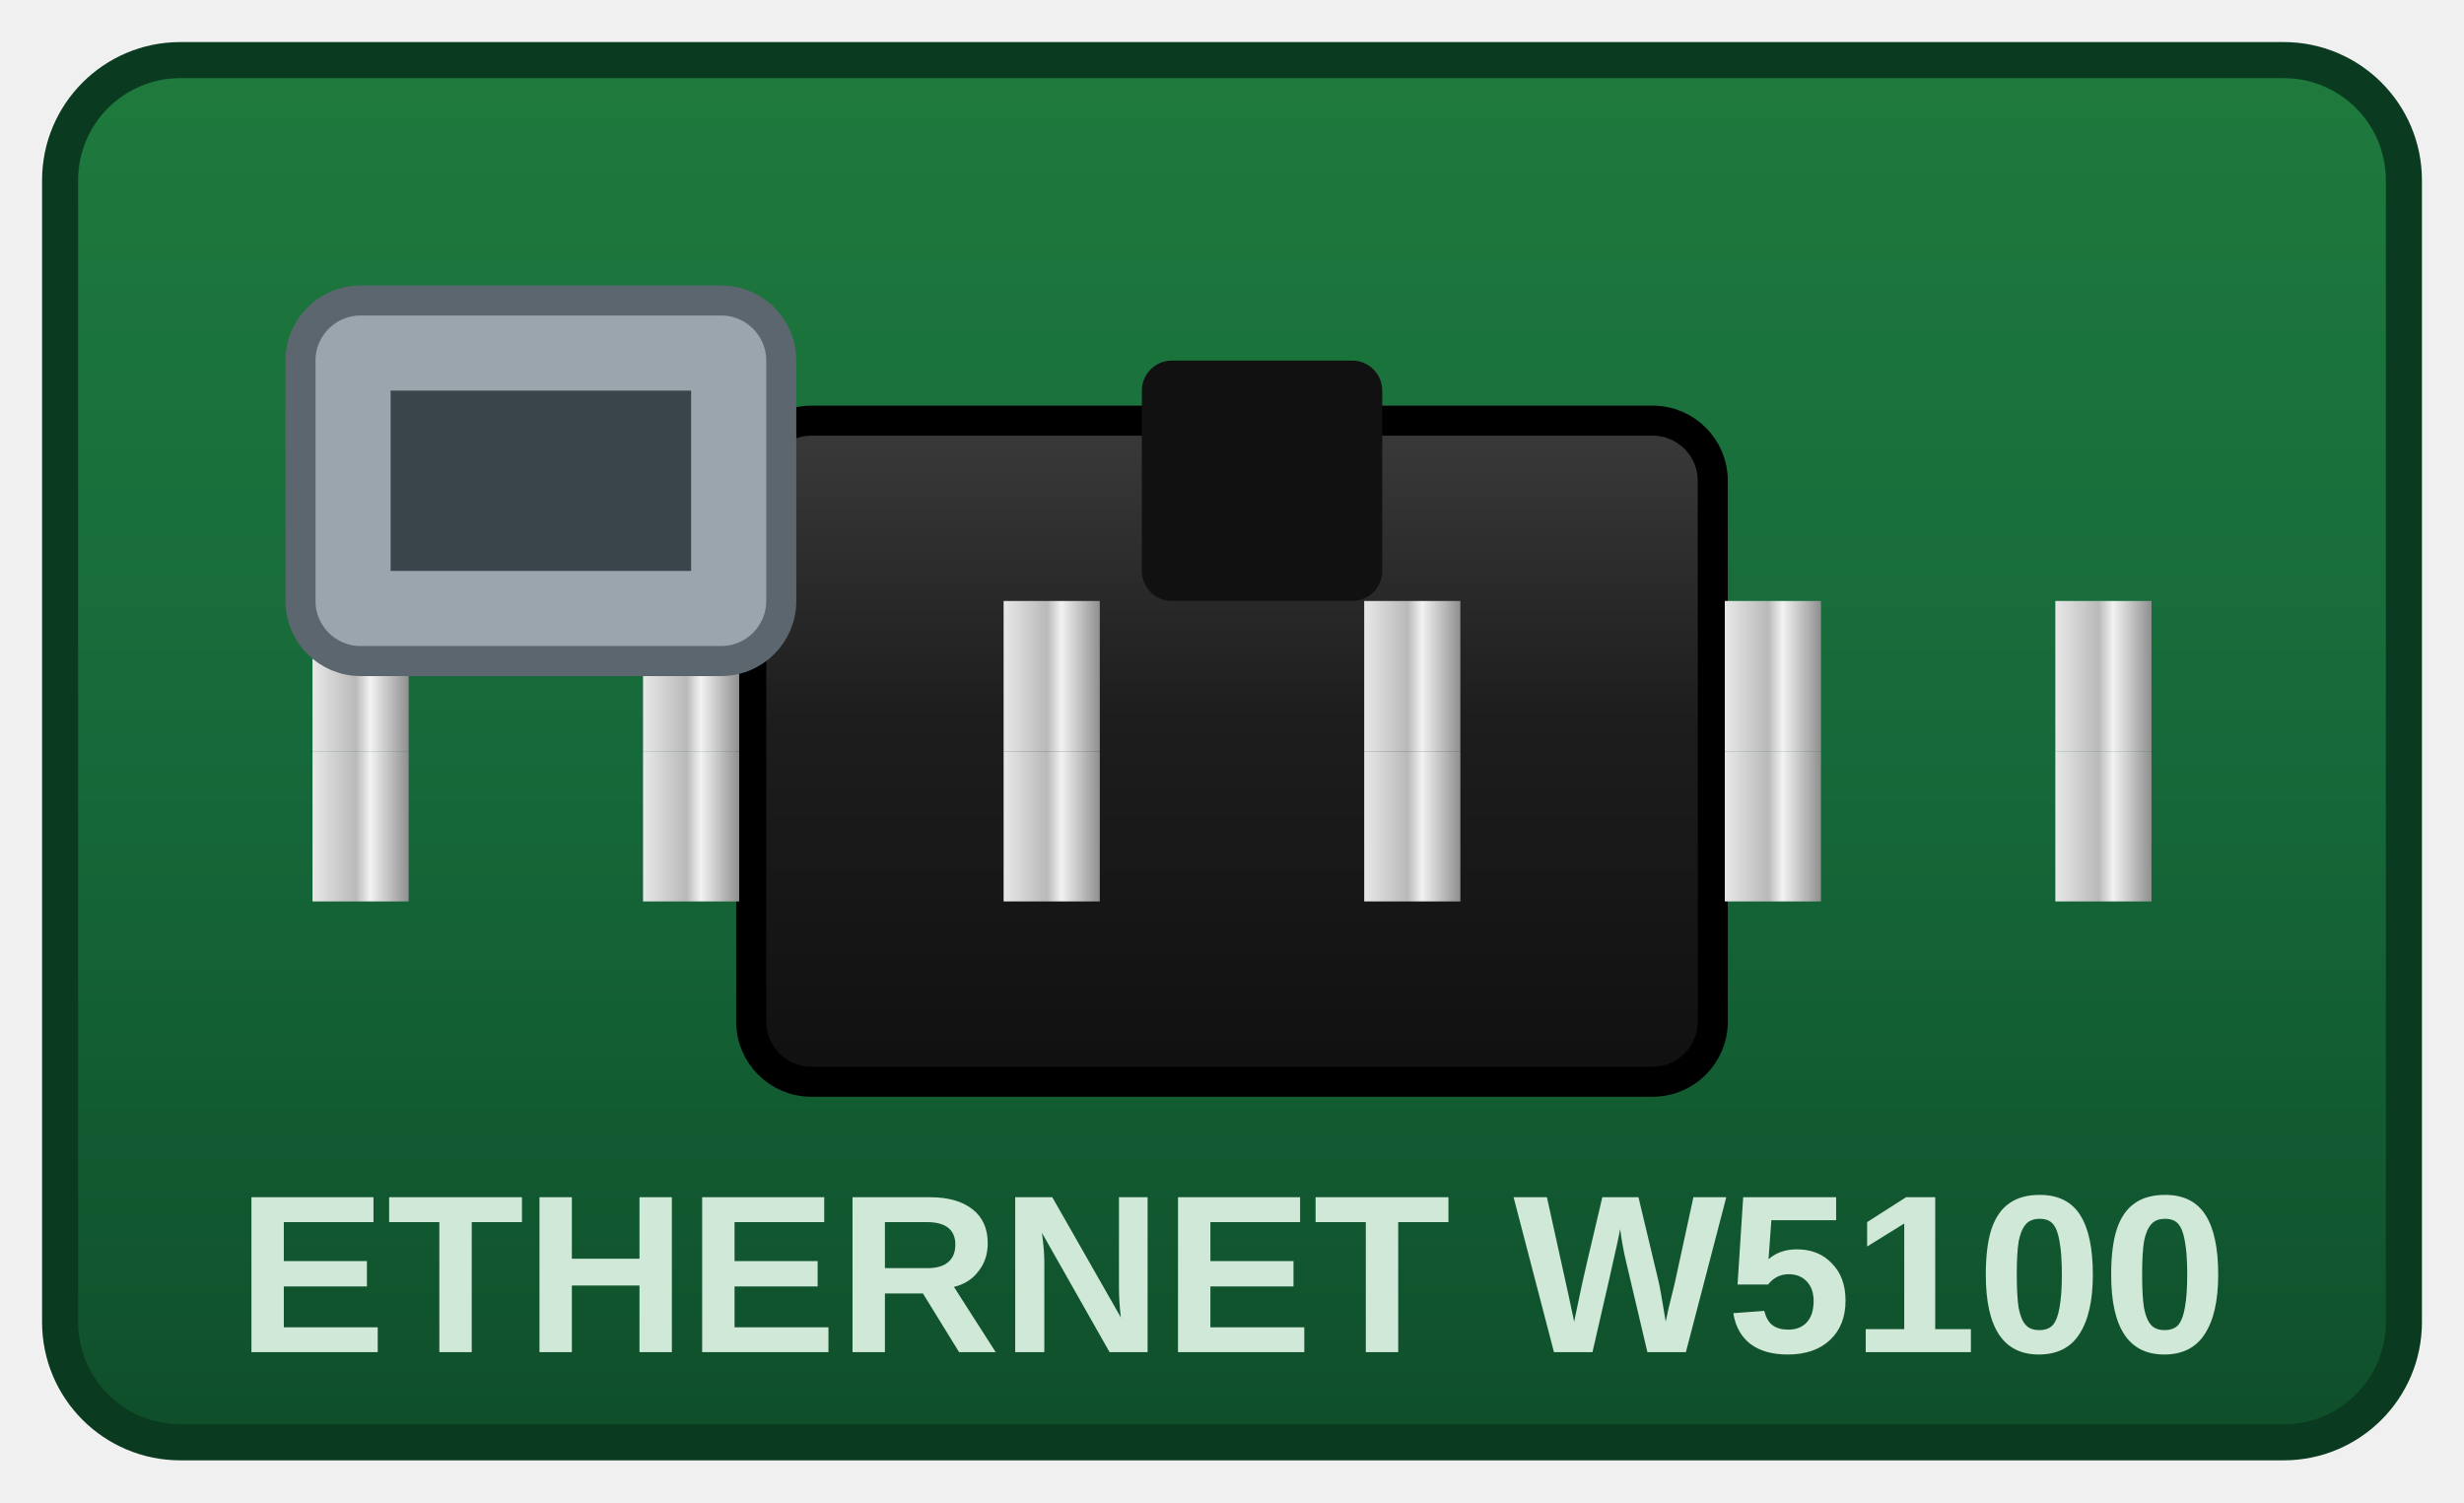
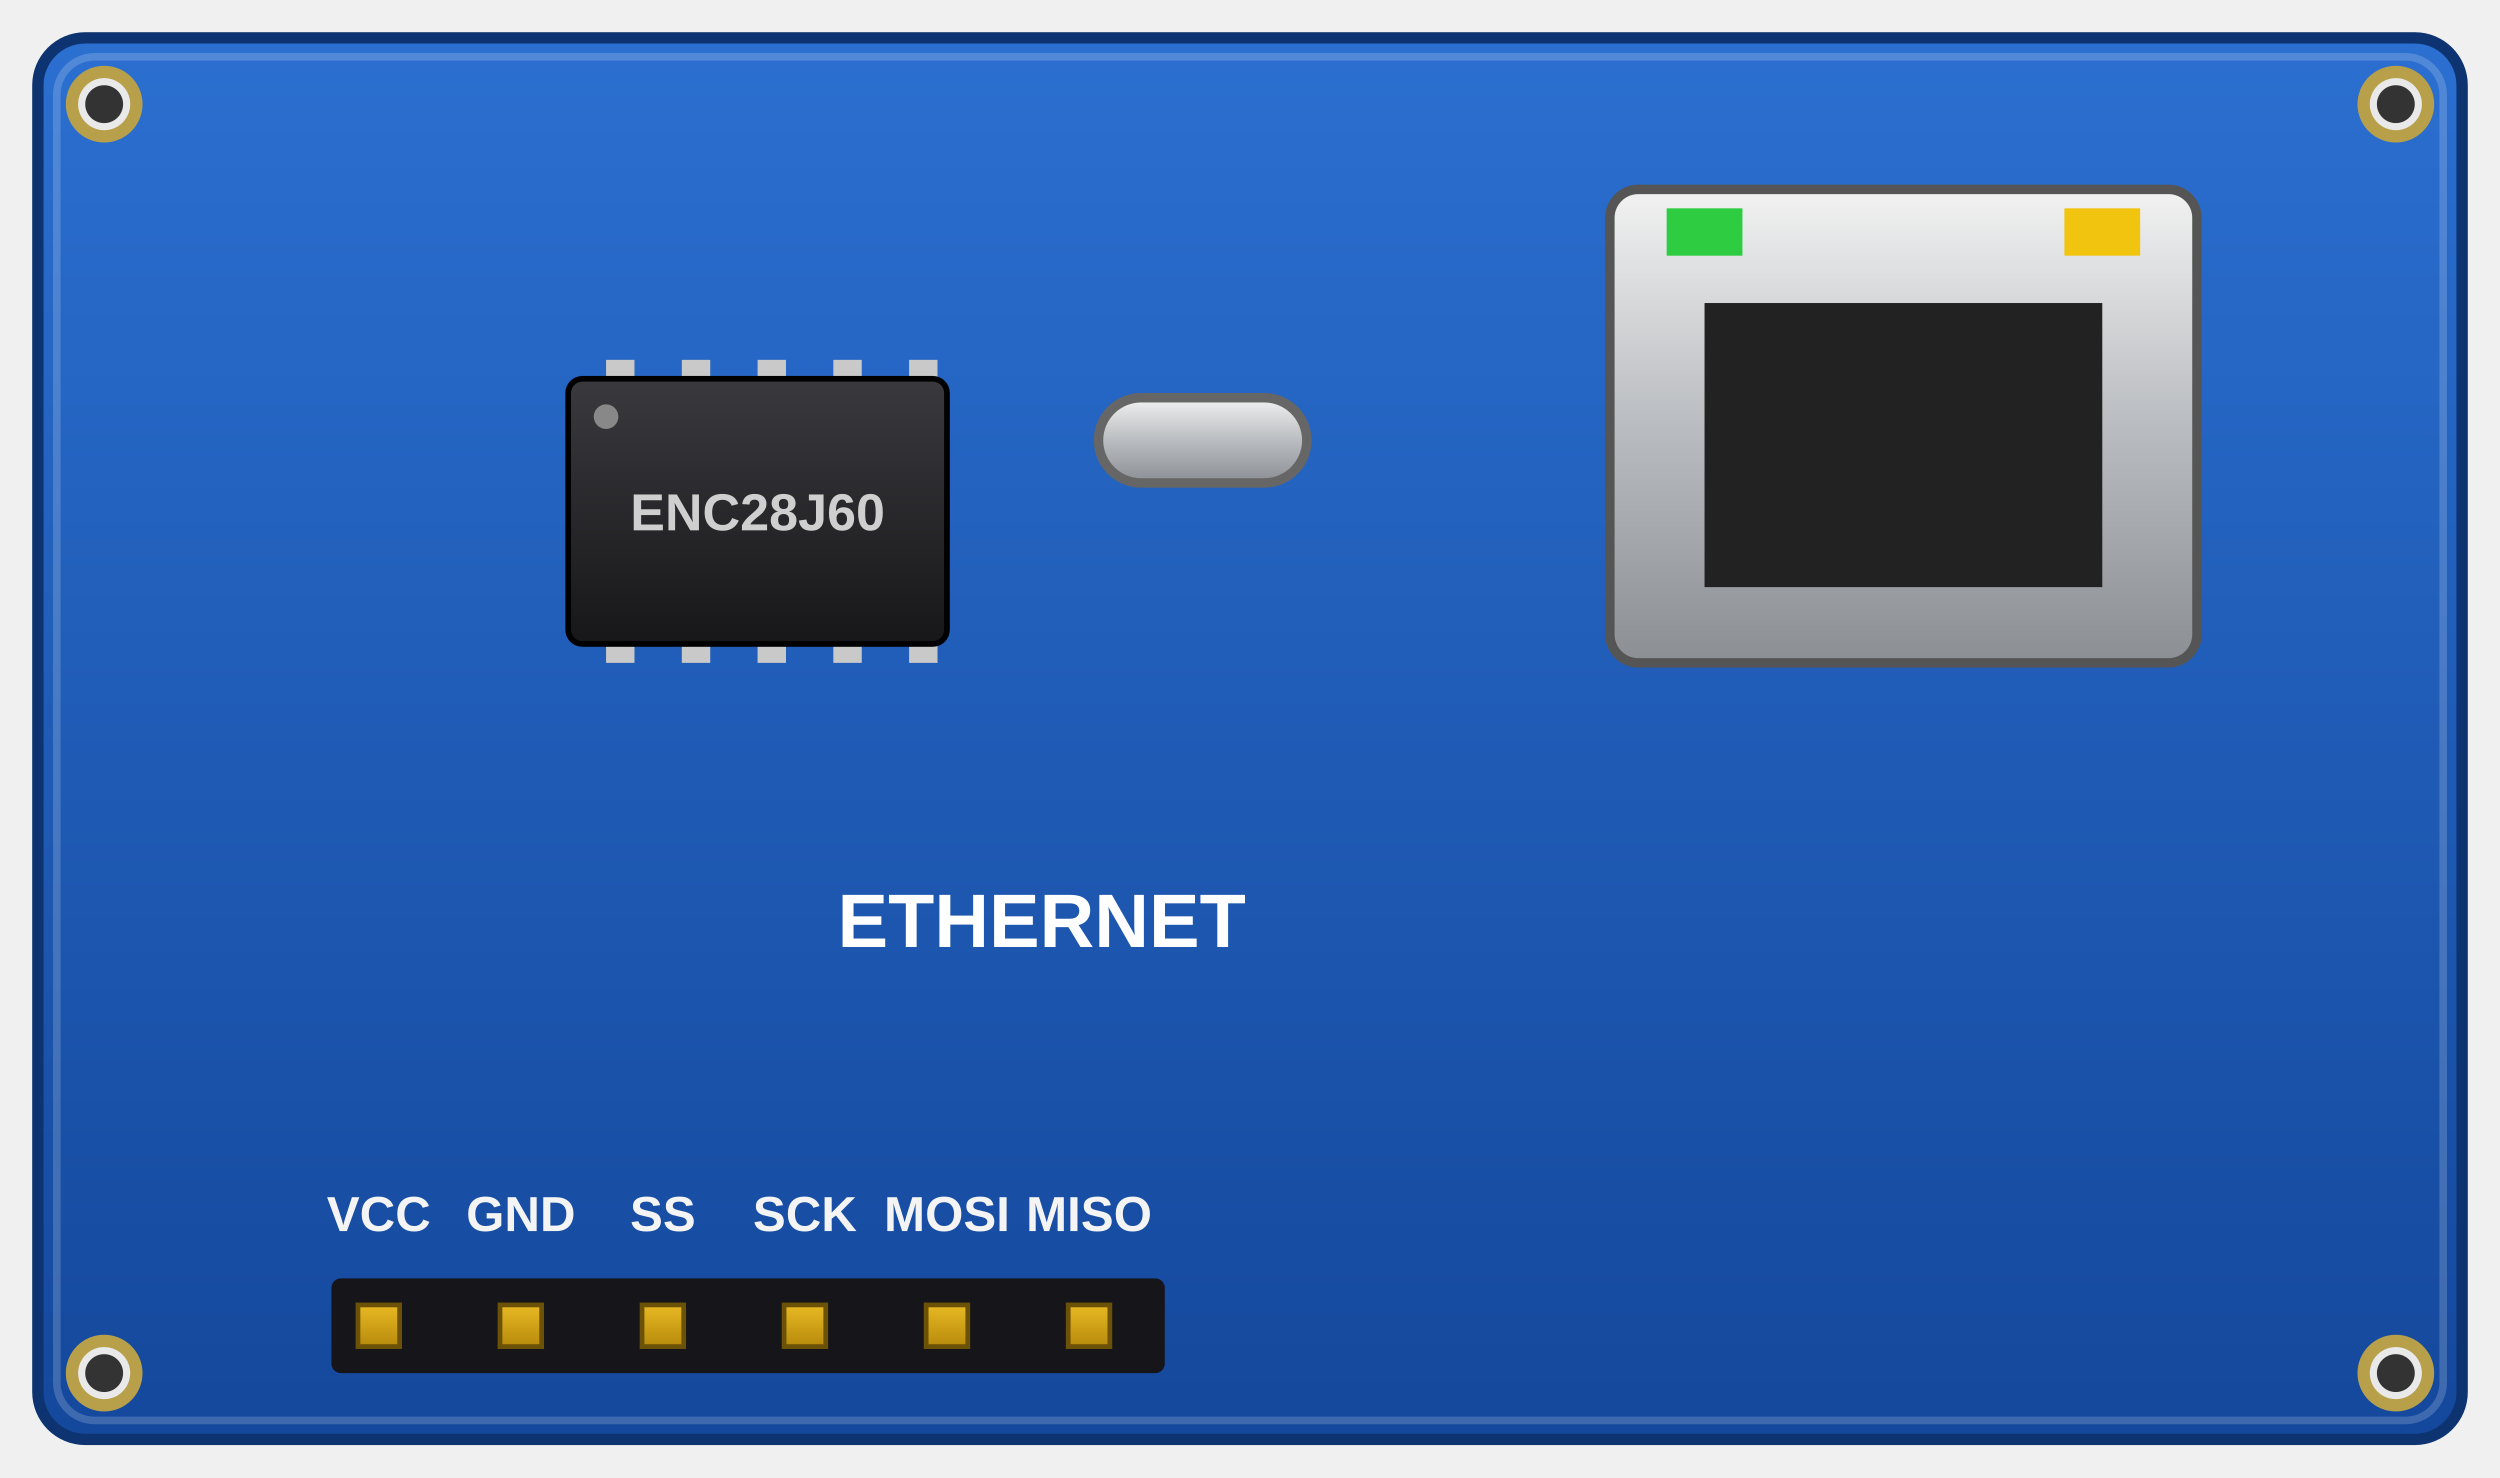
- <svg xmlns="http://www.w3.org/2000/svg" viewBox="0 0 82 50" width="82" height="50">
+ <svg xmlns="http://www.w3.org/2000/svg" viewBox="0 0 264 156" width="264" height="156">
  <defs>
-     <linearGradient id="pcb" x1="0" y1="0" x2="0" y2="1">
-       <stop offset="0" stop-color="#1f7a3d" />
-       <stop offset="0.5" stop-color="#16693a" />
-       <stop offset="1" stop-color="#0f4f2a" />
+     <linearGradient id="gB" x1="0" y1="0" x2="0" y2="1">
+       <stop offset="0" stop-color="#2b6fd0" />
+       <stop offset="1" stop-color="#14489c" />
    </linearGradient>
-     <linearGradient id="pcb2" x1="0" y1="0" x2="1" y2="1">
-       <stop offset="0" stop-color="#24506b" />
-       <stop offset="0.5" stop-color="#1b3f56" />
-       <stop offset="1" stop-color="#12303f" />
+     <linearGradient id="gG" x1="0" y1="0" x2="0" y2="1">
+       <stop offset="0" stop-color="#2f9a4f" />
+       <stop offset="1" stop-color="#176b33" />
    </linearGradient>
-     <linearGradient id="chip" x1="0" y1="0" x2="0" y2="1">
-       <stop offset="0" stop-color="#3a3a3a" />
-       <stop offset="0.45" stop-color="#1d1d1d" />
-       <stop offset="1" stop-color="#101010" />
+     <linearGradient id="gR" x1="0" y1="0" x2="0" y2="1">
+       <stop offset="0" stop-color="#d63b3b" />
+       <stop offset="1" stop-color="#9c1c1c" />
    </linearGradient>
-     <linearGradient id="metal" x1="0" y1="0" x2="1" y2="0">
-       <stop offset="0" stop-color="#e8e8e8" />
-       <stop offset="0.45" stop-color="#b9b9b9" />
-       <stop offset="0.6" stop-color="#f2f2f2" />
-       <stop offset="1" stop-color="#8f8f8f" />
+     <linearGradient id="gP" x1="0" y1="0" x2="0" y2="1">
+       <stop offset="0" stop-color="#6a3aa8" />
+       <stop offset="1" stop-color="#43207c" />
    </linearGradient>
-     <linearGradient id="gold" x1="0" y1="0" x2="0" y2="1">
-       <stop offset="0" stop-color="#ffe07a" />
-       <stop offset="1" stop-color="#c79a1e" />
+     <linearGradient id="gK" x1="0" y1="0" x2="0" y2="1">
+       <stop offset="0" stop-color="#3a3a3e" />
+       <stop offset="1" stop-color="#17171a" />
    </linearGradient>
-     <linearGradient id="glass" x1="0" y1="0" x2="1" y2="1">
-       <stop offset="0" stop-color="#ffffff" stop-opacity="0.55" />
-       <stop offset="0.5" stop-color="#cfe8ff" stop-opacity="0.2" />
-       <stop offset="1" stop-color="#7fb2e0" stop-opacity="0.45" />
+     <linearGradient id="gY" x1="0" y1="0" x2="0" y2="1">
+       <stop offset="0" stop-color="#e8b923" />
+       <stop offset="1" stop-color="#b78a0c" />
    </linearGradient>
-     <linearGradient id="red" x1="0" y1="0" x2="0" y2="1">
-       <stop offset="0" stop-color="#ff6b5e" />
-       <stop offset="1" stop-color="#b3271c" />
+     <linearGradient id="gM" x1="0" y1="0" x2="0" y2="1">
+       <stop offset="0" stop-color="#f2f2f2" />
+       <stop offset="0.5" stop-color="#b9bcc0" />
+       <stop offset="1" stop-color="#8b8e93" />
    </linearGradient>
-     <radialGradient id="glow" cx="0.5" cy="0.5" r="0.5">
-       <stop offset="0" stop-color="#fff" stop-opacity="0.9" />
-       <stop offset="1" stop-color="#fff" stop-opacity="0" />
+     <linearGradient id="gV" x1="0" y1="0" x2="1" y2="0">
+       <stop offset="0" stop-color="#8d9094" />
+       <stop offset="0.35" stop-color="#f4f4f4" />
+       <stop offset="1" stop-color="#7c7f84" />
+     </linearGradient>
+     <radialGradient id="gGl" cx="0.35" cy="0.3" r="0.8">
+       <stop offset="0" stop-color="#ffffff" stop-opacity=".9" />
+       <stop offset="1" stop-color="#cfe6f5" stop-opacity=".35" />
    </radialGradient>
  </defs>
-   <rect x="2" y="2" width="78" height="46" rx="4" fill="url(#pcb)" stroke="#0a3a20" stroke-width="1.2" />
-   <rect x="25" y="14" width="32" height="22" rx="2" fill="url(#chip)" stroke="#000" />
-   <rect x="10.4" y="20" width="3.2" height="5" fill="url(#metal)" />
-   <rect x="21.4" y="20" width="3.2" height="5" fill="url(#metal)" />
-   <rect x="33.4" y="20" width="3.2" height="5" fill="url(#metal)" />
-   <rect x="45.4" y="20" width="3.2" height="5" fill="url(#metal)" />
-   <rect x="57.4" y="20" width="3.2" height="5" fill="url(#metal)" />
-   <rect x="68.4" y="20" width="3.2" height="5" fill="url(#metal)" />
-   <rect x="10.4" y="25" width="3.2" height="5" fill="url(#metal)" />
-   <rect x="21.4" y="25" width="3.2" height="5" fill="url(#metal)" />
-   <rect x="33.4" y="25" width="3.2" height="5" fill="url(#metal)" />
-   <rect x="45.4" y="25" width="3.2" height="5" fill="url(#metal)" />
-   <rect x="57.4" y="25" width="3.2" height="5" fill="url(#metal)" />
-   <rect x="68.4" y="25" width="3.2" height="5" fill="url(#metal)" />
-   <rect x="10" y="10" width="16" height="12" rx="2" fill="#9aa5ad" stroke="#5b666e" />
-   <rect x="13" y="13" width="10" height="6" fill="#3a444b" />
-   <rect x="38" y="12" width="8" height="8" rx="1" fill="#111" />
-   <text x="41" y="45" font-family="Arial,Helvetica,sans-serif" font-size="7.5" font-weight="bold" fill="#cfe8d8" text-anchor="middle">ETHERNET W5100</text>
+   <rect x="4" y="4" width="256" height="148" rx="5" fill="url(#gB)" stroke="#0d3470" stroke-width="1.2" />
+   <rect x="6" y="6" width="252" height="144" rx="4" fill="none" stroke="#fff" stroke-opacity=".18" stroke-width=".8" />
+   <circle cx="11" cy="11" r="3.4" fill="#e9e9e9" stroke="#b8a04a" stroke-width="1.3" />
+   <circle cx="11" cy="11" r="2" fill="#333" />
+   <circle cx="253" cy="11" r="3.4" fill="#e9e9e9" stroke="#b8a04a" stroke-width="1.3" />
+   <circle cx="253" cy="11" r="2" fill="#333" />
+   <circle cx="11" cy="145" r="3.4" fill="#e9e9e9" stroke="#b8a04a" stroke-width="1.3" />
+   <circle cx="11" cy="145" r="2" fill="#333" />
+   <circle cx="253" cy="145" r="3.4" fill="#e9e9e9" stroke="#b8a04a" stroke-width="1.3" />
+   <circle cx="253" cy="145" r="2" fill="#333" />
+   <rect x="170" y="20" width="62" height="50" rx="3" fill="url(#gM)" stroke="#555" />
+   <rect x="180" y="32" width="42" height="30" fill="#222" />
+   <rect x="176" y="22" width="8" height="5" fill="#2ecc40" />
+   <rect x="218" y="22" width="8" height="5" fill="#f1c40f" />
+   <rect x="64" y="38" width="3" height="3" fill="#c9c9c9" />
+   <rect x="64" y="67" width="3" height="3" fill="#c9c9c9" />
+   <rect x="72" y="38" width="3" height="3" fill="#c9c9c9" />
+   <rect x="72" y="67" width="3" height="3" fill="#c9c9c9" />
+   <rect x="80" y="38" width="3" height="3" fill="#c9c9c9" />
+   <rect x="80" y="67" width="3" height="3" fill="#c9c9c9" />
+   <rect x="88" y="38" width="3" height="3" fill="#c9c9c9" />
+   <rect x="88" y="67" width="3" height="3" fill="#c9c9c9" />
+   <rect x="96" y="38" width="3" height="3" fill="#c9c9c9" />
+   <rect x="96" y="67" width="3" height="3" fill="#c9c9c9" />
+   <rect x="60" y="40" width="40" height="28" rx="1.5" fill="url(#gK)" stroke="#000" stroke-width=".6" />
+   <circle cx="64" cy="44" r="1.3" fill="#888" />
+   <text x="80.0" y="56.0" font-family="Arial,Helvetica,sans-serif" font-size="5.5" font-weight="bold" fill="#cfcfcf" text-anchor="middle">ENC28J60</text>
+   <rect x="116" y="42" width="22" height="9" rx="4.5" fill="url(#gM)" stroke="#666" />
+   <text x="110" y="100" font-family="Arial,Helvetica,sans-serif" font-size="8" font-weight="bold" fill="#fff" text-anchor="middle">ETHERNET</text>
+   <rect x="35" y="135" width="88" height="10" fill="#15151a" rx="1" />
+   <rect x="37.8" y="137.8" width="4.4" height="4.4" fill="url(#gY)" stroke="#6b5206" stroke-width=".5" />
+   <text x="40" y="130" font-family="Arial,Helvetica,sans-serif" font-size="5.2" font-weight="bold" fill="#f4f4f4" text-anchor="middle">VCC</text>
+   <rect x="52.8" y="137.8" width="4.4" height="4.4" fill="url(#gY)" stroke="#6b5206" stroke-width=".5" />
+   <text x="55" y="130" font-family="Arial,Helvetica,sans-serif" font-size="5.2" font-weight="bold" fill="#f4f4f4" text-anchor="middle">GND</text>
+   <rect x="67.8" y="137.8" width="4.4" height="4.4" fill="url(#gY)" stroke="#6b5206" stroke-width=".5" />
+   <text x="70" y="130" font-family="Arial,Helvetica,sans-serif" font-size="5.2" font-weight="bold" fill="#f4f4f4" text-anchor="middle">SS</text>
+   <rect x="82.8" y="137.8" width="4.4" height="4.4" fill="url(#gY)" stroke="#6b5206" stroke-width=".5" />
+   <text x="85" y="130" font-family="Arial,Helvetica,sans-serif" font-size="5.2" font-weight="bold" fill="#f4f4f4" text-anchor="middle">SCK</text>
+   <rect x="97.8" y="137.8" width="4.4" height="4.4" fill="url(#gY)" stroke="#6b5206" stroke-width=".5" />
+   <text x="100" y="130" font-family="Arial,Helvetica,sans-serif" font-size="5.2" font-weight="bold" fill="#f4f4f4" text-anchor="middle">MOSI</text>
+   <rect x="112.8" y="137.8" width="4.4" height="4.4" fill="url(#gY)" stroke="#6b5206" stroke-width=".5" />
+   <text x="115" y="130" font-family="Arial,Helvetica,sans-serif" font-size="5.2" font-weight="bold" fill="#f4f4f4" text-anchor="middle">MISO</text>
</svg>
